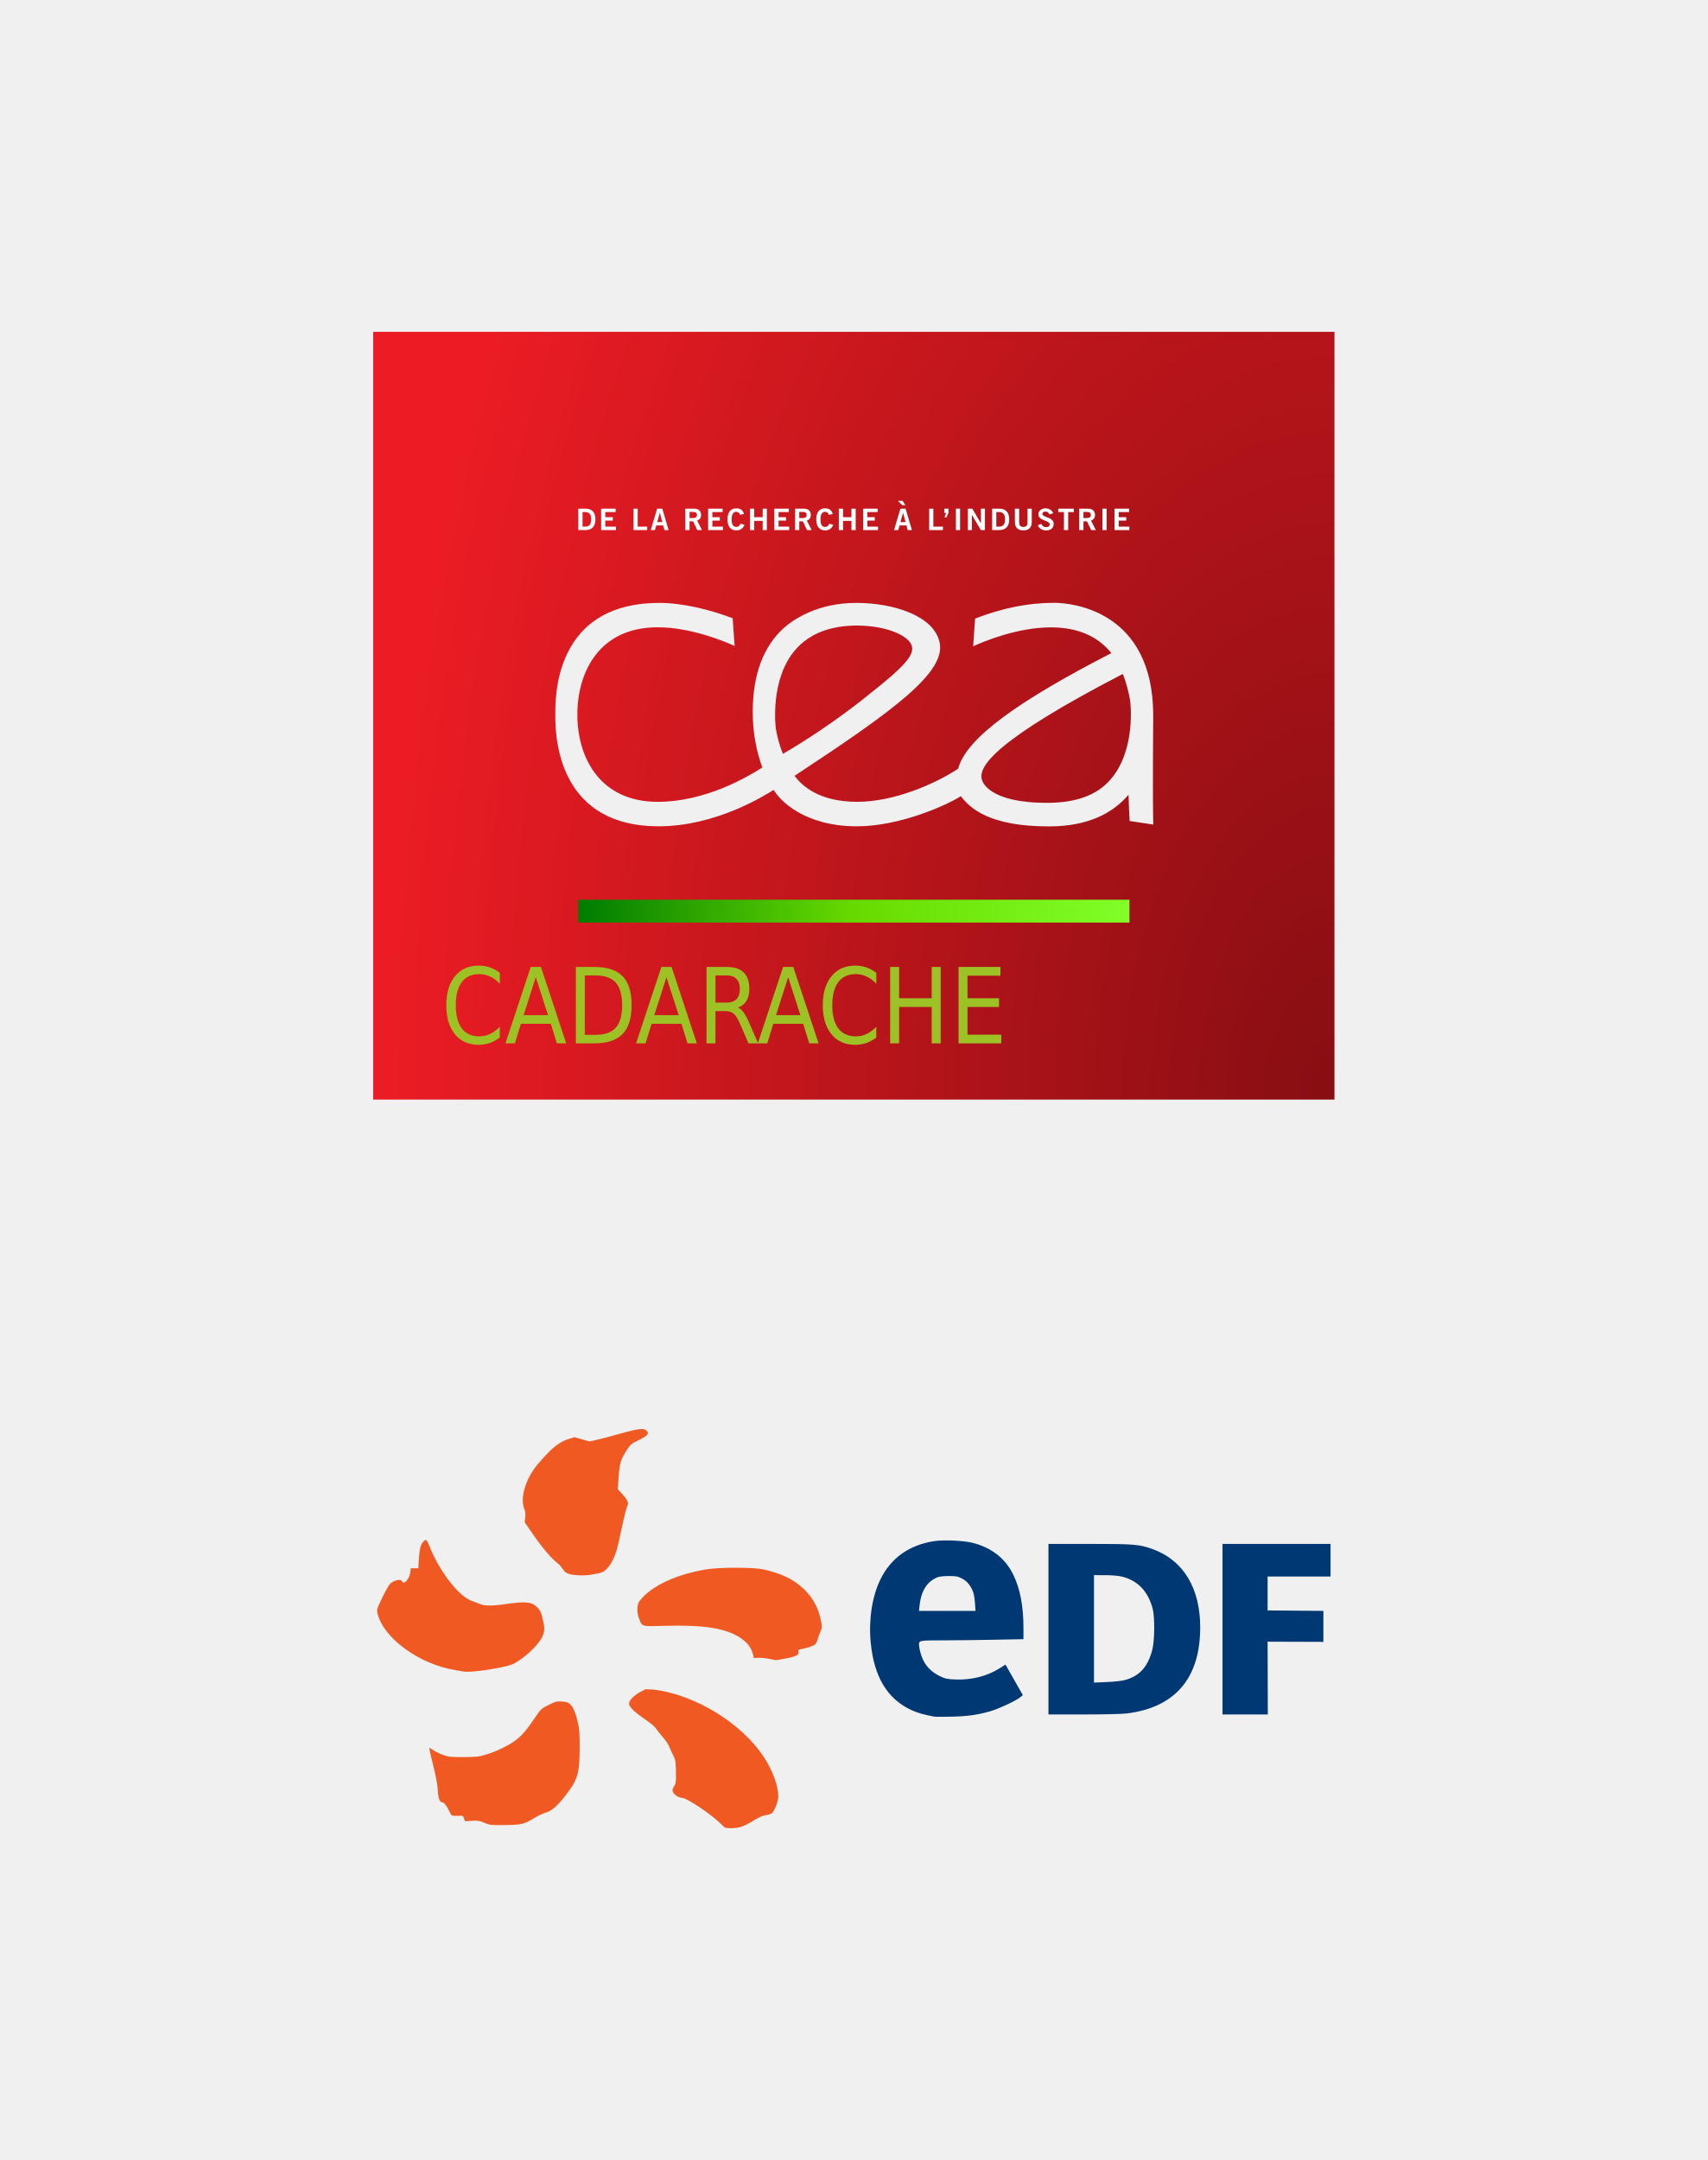
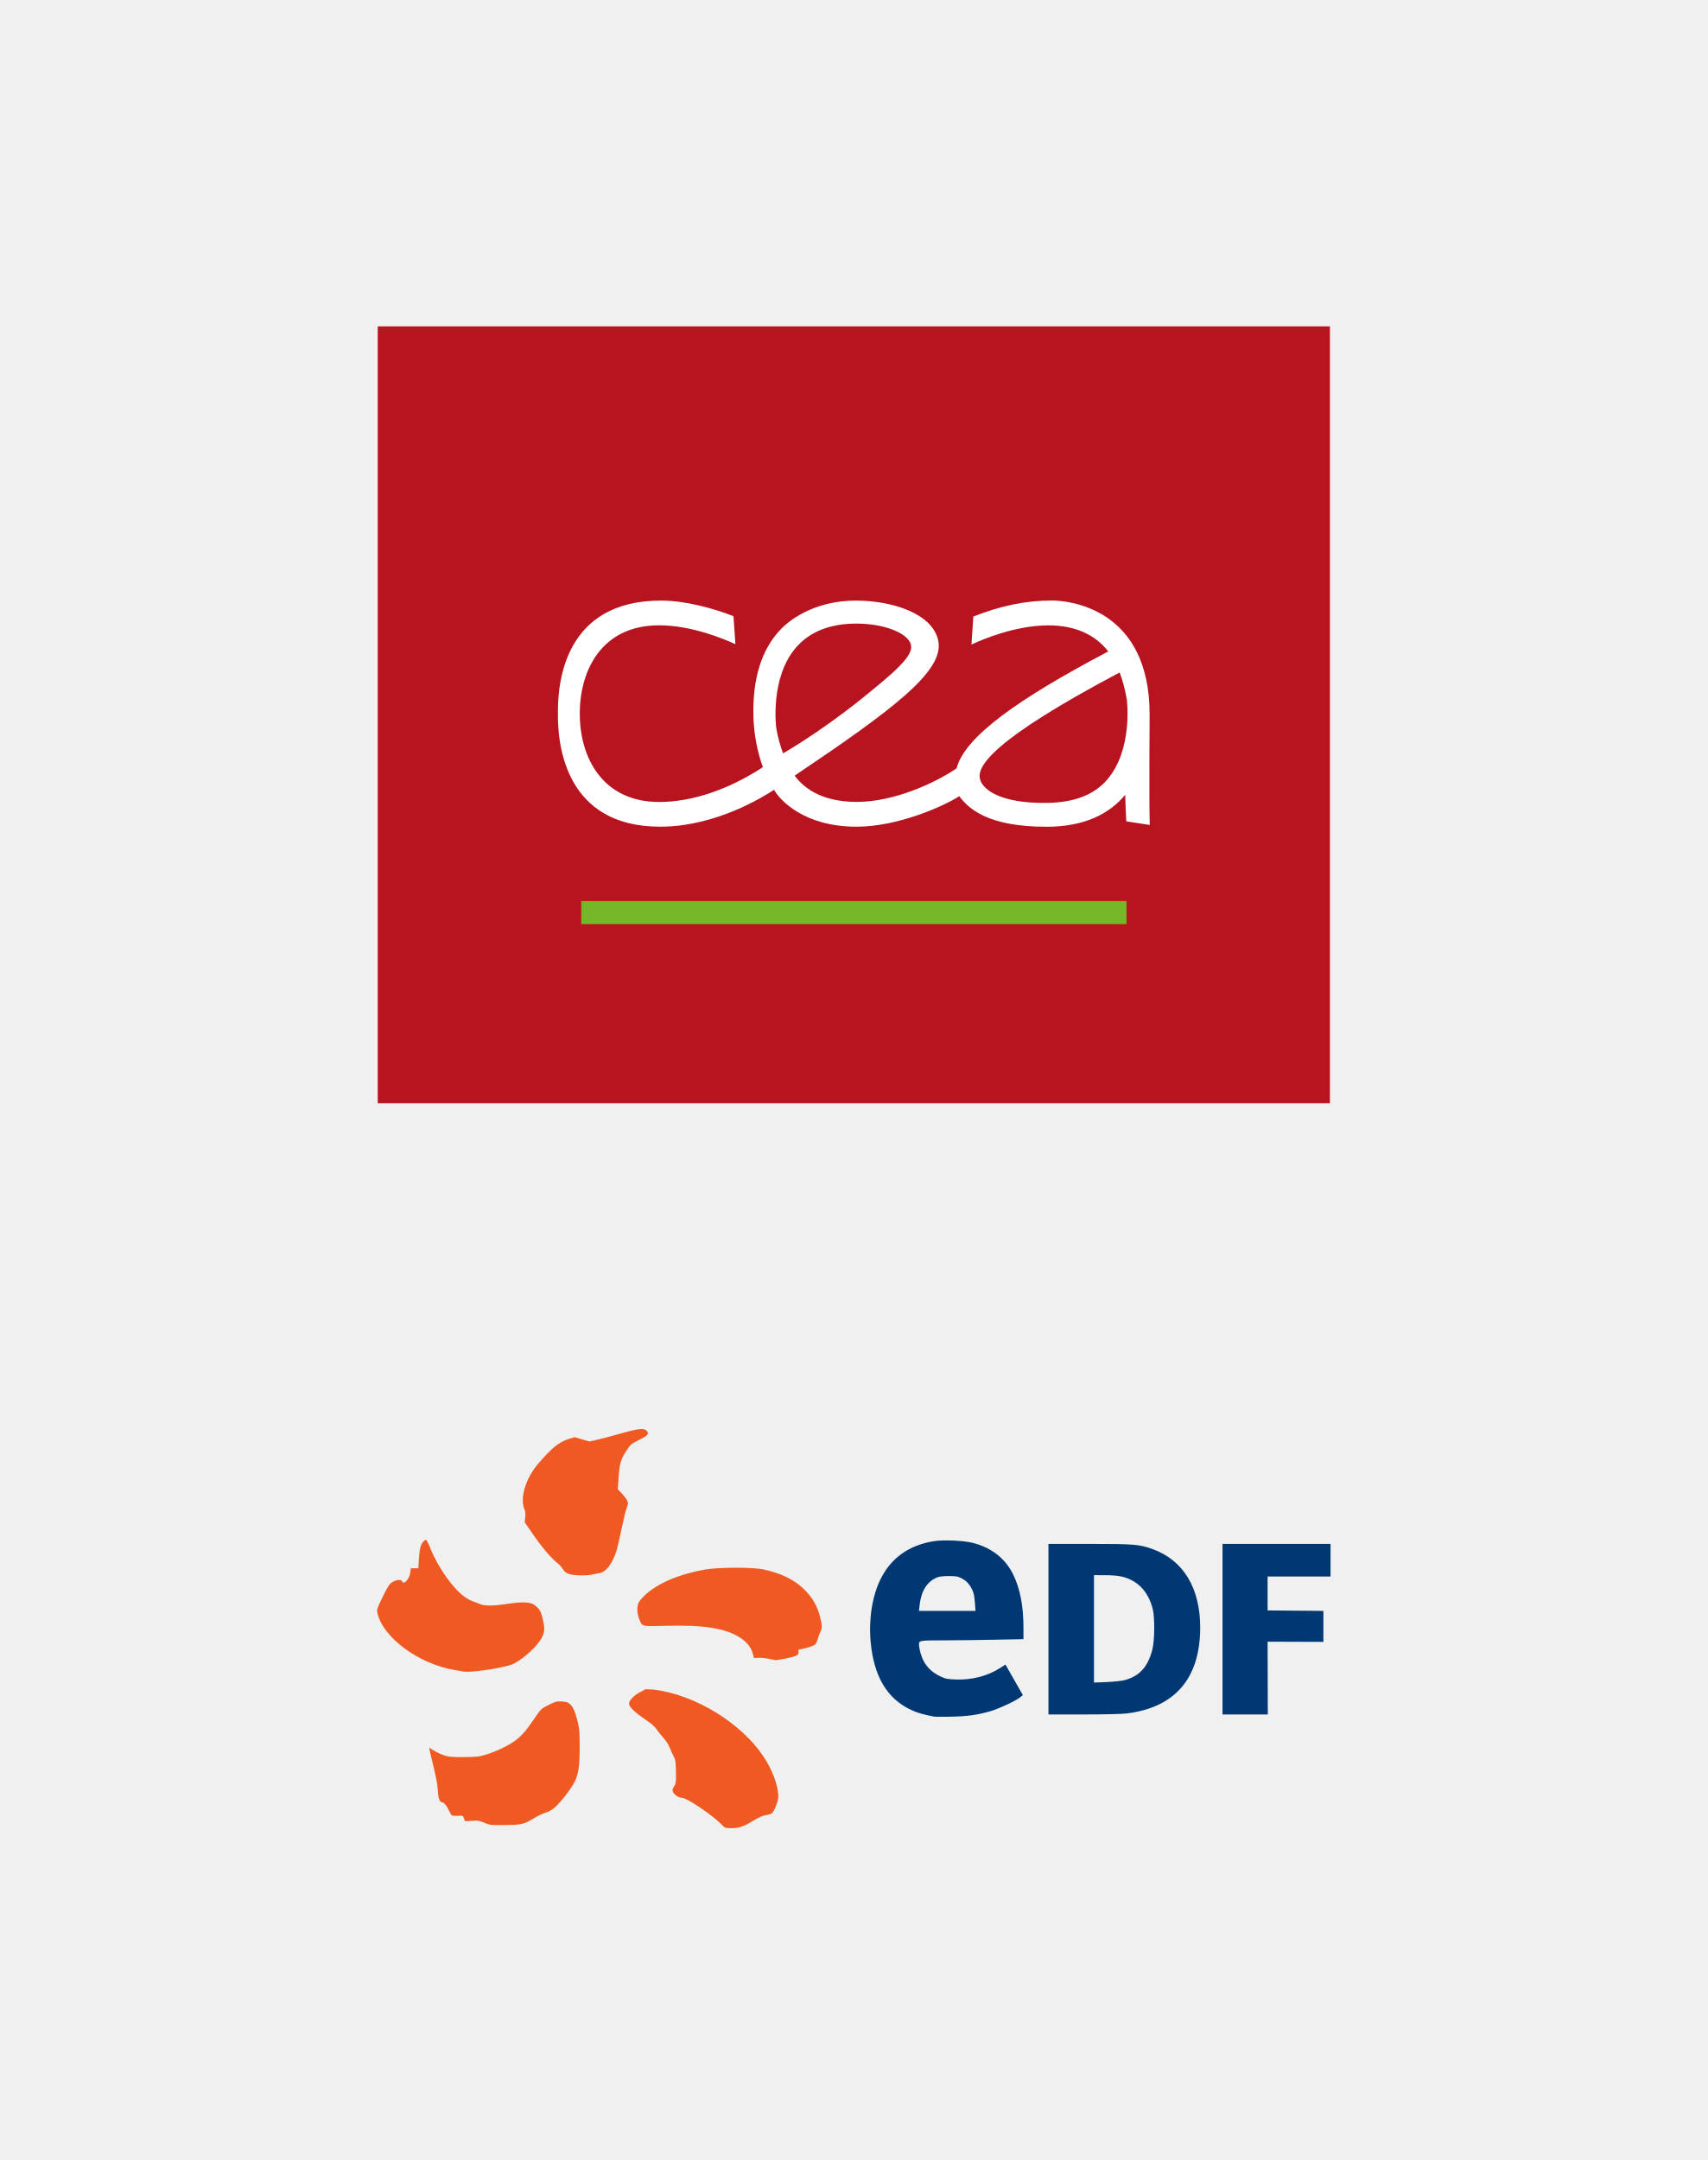
<svg xmlns="http://www.w3.org/2000/svg" xmlns:xlink="http://www.w3.org/1999/xlink" width="191.37" height="242.042" id="svg3066" version="1.1">
  <defs id="defs3068">
    <linearGradient id="linearGradient4067">
      <stop style="stop-color:#000000;stop-opacity:1;" offset="0" id="stop4069" />
      <stop id="stop4085" offset="0.5" style="stop-color:#6a0000;stop-opacity:0.498;" />
      <stop style="stop-color:#d40000;stop-opacity:0;" offset="1" id="stop4071" />
    </linearGradient>
    <radialGradient gradientUnits="userSpaceOnUse" gradientTransform="matrix(-2.003649,-7.9405659e-7,1.3031744e-7,-3.620088,448.2445,1609.487)" r="141.6" fy="444.31" fx="82.355" cy="444.31" cx="82.355" id="radialGradient5512" xlink:href="#linearGradient4113" />
    <linearGradient y2="-50.82" x2="226.869" y1="-50.82" x1="62.994" gradientTransform="matrix(0.9990678,0,0,0.975373,-2.339369,-4.559036)" gradientUnits="userSpaceOnUse" id="linearGradient5510" xlink:href="#radialGradient3833" />
    <radialGradient fx="0" fy="0" cx="0" cy="0" r="1" gradientUnits="userSpaceOnUse" gradientTransform="matrix(310.776,0,0,-355.921,281.07,-6.98801)" spreadMethod="pad" id="radialGradient3833">
      <stop style="stop-color:#007c00;stop-opacity:1;" offset="0" id="stop3835" />
      <stop id="stop3865" offset="0.25" style="stop-color:#35ad00;stop-opacity:1;" />
      <stop id="stop3847" offset="0.5" style="stop-color:#67db00;stop-opacity:1;" />
      <stop style="stop-color:#81ff28;stop-opacity:1;" offset="1" id="stop3837" />
    </radialGradient>
    <linearGradient xlink:href="#radialGradient3833" id="linearGradient5773" gradientUnits="userSpaceOnUse" gradientTransform="translate(-2.358997,-2.489963)" x1="62.994" y1="-50.82" x2="226.869" y2="-50.82" />
    <clipPath id="clipPath4137" clipPathUnits="userSpaceOnUse">
      <path id="path4139" d="m 59.988,61.633 163.719,0 0,-8.219 -163.719,0 0,8.219 z" />
    </clipPath>
    <clipPath id="clipPath4133" clipPathUnits="userSpaceOnUse">
      <path id="path4135" d="M 0,0 284,0 284,232 0,232 0,0 z" />
    </clipPath>
    <clipPath id="clipPath4125" clipPathUnits="userSpaceOnUse">
      <path id="path4127" d="m 60.551,60.945 162.359,0 0,-6.91 -162.359,0 0,6.91 z" />
    </clipPath>
    <linearGradient id="linearGradient4113" spreadMethod="pad" gradientTransform="translate(0,0.724616)" gradientUnits="userSpaceOnUse" y2="230.67" x2="1.933" y1="107.903" x1="281.532">
      <stop id="stop4115" offset="0" style="stop-opacity:1;stop-color:#870e12" />
      <stop id="stop4117" offset="1" style="stop-opacity:1;stop-color:#ed1c24" />
    </linearGradient>
-     <radialGradient xlink:href="#linearGradient4113" id="radialGradient4810" gradientUnits="userSpaceOnUse" gradientTransform="matrix(-2.003649,-7.9405659e-7,1.3031744e-7,-3.620088,448.2445,1609.487)" cx="82.355" cy="444.31" fx="82.355" fy="444.31" r="141.6" />
-     <linearGradient xlink:href="#radialGradient3833" id="linearGradient4812" gradientUnits="userSpaceOnUse" gradientTransform="matrix(0.9990678,0,0,0.975373,-2.339369,-4.559036)" x1="62.994" y1="-50.82" x2="226.869" y2="-50.82" />
+     <rect height="652.68" width="800" x="0" id="SVGID_1_" />
+     <filter height="19.496" width="458.204" y="482.721" x="170.893" filterUnits="userSpaceOnUse" id="Adobe_OpacityMaskFilter">
+       <feFlood id="feFlood889" result="back" style="flood-color:white;flood-opacity:1" />
+       <feBlend id="feBlend891" mode="normal" in2="back" in="SourceGraphic" />
+     </filter>
+     <rect height="19.496" width="458.204" y="482.721" x="170.893" id="SVGID_4_" />
+     <rect height="19.496" width="458.204" y="482.721" x="170.893" id="SVGID_6_" />
  </defs>
  <g id="layer1" transform="translate(8.159214,3.426286)">
-     <g id="g4797" transform="translate(-543.768,-86.89213)">
-       <g transform="matrix(0.1,0,0,0.1,622.983,323.2733)" id="g3248">
-         <path d="m -65.071,-353.588 c -10.191,-10.529 -38.994,-29.932 -44.445,-29.94 -3.548,-0.005 -8.892,-3.512 -10.068,-6.608 -0.799,-2.102 -0.552,-3.315 1.275,-6.254 2.079,-3.345 2.251,-4.7 2.072,-16.401 -0.141,-9.238 -0.613,-13.515 -1.715,-15.51 -1.577,-2.857 -3.452,-6.899 -6.385,-13.762 -0.941,-2.201 -3.837,-6.358 -6.435,-9.237 -2.599,-2.879 -5.958,-7.098 -7.465,-9.376 -1.772,-2.678 -6.288,-6.536 -12.781,-10.918 -9.777,-6.597 -15.183,-11.428 -17.339,-15.493 -1.865,-3.515 2.182,-8.922 10.612,-14.178 l 7.428,-3.925 9.228,0.429 c 46.251,5.686 97.833,37.199 123.147,75.234 9.79,14.711 16.37,32.573 16.421,44.58 0.02,4.8 -4.286,16.234 -6.986,18.548 -1.036,0.888 -4.107,1.91 -6.824,2.27 -3.469,0.46 -7.732,2.34 -14.313,6.311 -11.111,6.704 -15.925,8.316 -24.834,8.316 -6.457,0 -6.75,-0.113 -10.595,-4.086 z m -265.754,-1.936 c -5.609,-2.394 -7.265,-2.654 -14.085,-2.216 l -7.729,0.496 -1.122,-3.219 c -1.104,-3.169 -1.209,-3.214 -6.746,-2.905 -3.094,0.172 -6.175,-0.033 -6.847,-0.457 -0.672,-0.424 -2.157,-2.885 -3.3,-5.47 -2.3,-5.2 -5.631,-9.227 -7.634,-9.227 -2.711,0 -4.353,-4.631 -4.82,-13.587 -0.315,-6.058 -2.015,-15.12 -5.287,-28.191 -2.652,-10.594 -4.58,-19.261 -4.285,-19.258 0.296,0.002 2.563,1.352 5.039,2.998 2.476,1.647 7.428,4.009 11.004,5.249 5.748,1.994 8.358,2.245 22.508,2.171 14.344,-0.075 16.941,-0.364 25.009,-2.781 11.677,-3.498 25.389,-10.135 33.298,-16.118 7.176,-5.428 12.133,-11.221 21.684,-25.346 6.594,-9.751 6.865,-10.003 15.216,-14.181 7.871,-3.938 8.977,-4.223 14.901,-3.846 5.389,0.343 6.875,0.864 9.414,3.297 3.421,3.279 5.95,9.421 8.657,21.033 1.51,6.474 1.854,11.832 1.798,28.018 -0.098,28.518 -2.108,35.197 -15.959,53.035 -9.158,11.794 -15.223,17.089 -21.747,18.986 -3.011,0.875 -8.573,3.463 -12.36,5.75 -12.351,7.459 -14.828,8.07 -33.572,8.286 -16.122,0.186 -16.895,0.102 -23.038,-2.52 z m -23.802,-169.553 c -0.825,-0.198 -4.877,-0.901 -9.003,-1.562 -40.274,-6.449 -80.911,-36.203 -87.085,-63.763 -0.907,-4.047 -0.632,-4.93 5.438,-17.52 3.516,-7.292 7.457,-14.242 8.757,-15.443 4.426,-4.089 12.115,-5.727 13.231,-2.818 1.831,4.773 8.551,-2.515 9.418,-10.216 l 0.484,-4.293 4.22,0 4.22,0 0.609,-9.999 c 0.72,-11.821 2.131,-17.141 5.35,-20.166 2.305,-2.166 2.393,-2.173 3.755,-0.31 0.767,1.049 2.614,5.071 4.103,8.937 1.49,3.866 4.944,10.968 7.675,15.783 13.058,23.015 27.932,38.995 39.903,42.868 1.886,0.61 4.949,1.788 6.805,2.618 5.643,2.521 13.773,2.632 29.426,0.402 23.251,-3.313 29.399,-2.668 35.813,3.756 2.809,2.814 4.037,5.237 5.395,10.647 3.006,11.979 3.028,15.713 0.13,22.046 -4.27,9.329 -19.738,23.942 -32.126,30.35 -8.394,4.342 -48.772,10.546 -56.52,8.685 z m 342.622,-14.159 c -3.851,-0.782 -9.216,-1.303 -11.921,-1.157 l -4.918,0.266 -1.271,-4.913 c -1.735,-6.707 -6.022,-12.31 -13.196,-17.246 -16.031,-11.031 -40.896,-15.151 -84.301,-13.968 -28.058,0.764 -26.379,1.229 -29.999,-8.3 -2.27,-5.976 -2.507,-12.835 -0.602,-17.395 0.74,-1.771 4.128,-5.796 7.528,-8.944 14.252,-13.196 37.863,-23.189 67.153,-28.422 14.776,-2.64 53.804,-2.704 65.468,-0.107 19.953,4.442 33.781,11.14 44.939,21.766 10.717,10.207 16.892,21.851 19.647,37.048 1.039,5.729 0.951,6.797 -0.898,10.908 -1.127,2.507 -2.511,6.4 -3.076,8.651 -0.565,2.252 -1.817,4.783 -2.782,5.625 -1.91,1.667 -9.549,4.253 -15.517,5.254 -3.349,0.562 -3.694,0.889 -3.163,3.004 0.871,3.473 -2.528,5.249 -14.491,7.568 -5.593,1.085 -10.492,1.93 -10.885,1.878 -0.393,-0.052 -3.866,-0.734 -7.717,-1.517 z m -223.69,-95.012 c -3.578,-1.102 -5.241,-2.377 -7.418,-5.684 -1.543,-2.345 -3.689,-4.891 -4.768,-5.659 -6.411,-4.562 -17.518,-17.314 -27.022,-31.026 l -10.821,-15.61 0.589,-5.564 c 0.419,-3.956 0.127,-6.67 -1.009,-9.39 -5.132,-12.287 1.561,-34.322 15.34,-50.498 15.062,-17.684 23.635,-24.612 34.68,-28.024 l 6.262,-1.935 8.273,2.406 8.273,2.406 8.623,-1.886 c 4.742,-1.037 16.668,-4.18 26.502,-6.985 19.563,-5.579 26.234,-6.307 29.07,-3.172 3.119,3.448 1.591,5.316 -8.437,10.313 -9.252,4.61 -9.631,4.937 -14.396,12.404 -6.259,9.809 -7.438,13.915 -8.579,29.859 l -0.933,13.041 4.344,4.503 c 2.389,2.477 5.091,5.99 6.005,7.807 1.574,3.131 1.554,3.59 -0.38,8.759 -1.122,3 -3.667,13.432 -5.654,23.182 -1.988,9.75 -4.521,20.668 -5.63,24.262 -4.58,14.853 -11.847,24.365 -19.483,25.503 -2.096,0.313 -5.731,1.013 -8.077,1.558 -6.082,1.41 -19.936,1.099 -25.355,-0.571 z" style="fill:#f05921" id="path1352" />
-         <path d="m 173.157,-474.503 c -12.156,-2.266 -18.716,-4.168 -25.9,-7.511 -26.806,-12.471 -41.667,-37.403 -45.277,-75.961 -2.382,-25.445 1.723,-51.65 11.052,-70.535 11.802,-23.894 32.161,-38.326 60.126,-42.621 10.804,-1.66 33.476,-0.618 43.516,1.998 20.859,5.437 36.128,17.398 44.889,35.163 7.882,15.981 11.631,35.418 11.631,60.295 l 0,12.386 -33.762,0.661 c -18.569,0.363 -43.497,0.661 -55.395,0.662 -26.26,0.002 -27.885,0.24 -27.885,4.08 0,5.326 2.219,13.434 5.251,19.189 3.87,7.345 10.121,13.092 18.578,17.078 5.996,2.826 7.829,3.188 17.862,3.522 17.84,0.595 35.074,-3.895 49.013,-12.769 l 6.174,-3.931 9.74,17.104 9.74,17.104 -2.909,2.389 c -4.774,3.921 -24.285,13.03 -33.658,15.713 -14.344,4.107 -25.322,5.644 -43.277,6.057 -9.353,0.215 -18.131,0.182 -19.507,-0.074 z m 45.717,-126.739 c -0.727,-10.329 -1.907,-14.355 -5.98,-20.404 -2.218,-3.294 -4.899,-5.659 -8.59,-7.578 -4.76,-2.474 -6.43,-2.789 -14.787,-2.789 -6.196,0 -10.676,0.524 -13.087,1.532 -11.455,4.787 -18.001,15.334 -19.7,31.74 l -0.596,5.754 31.661,0 31.661,0 -0.581,-8.255 z m 82.329,28.769 0,-95.562 45.885,0 c 50.42,0 56.193,0.482 71.139,5.938 34.203,12.486 53.034,43.603 53.027,87.623 -0.009,57.004 -28.075,89.811 -82.52,96.459 -5.13,0.626 -25.893,1.1 -48.267,1.102 l -39.264,0.003 0,-95.562 z m 85.456,57.068 c 16.425,-4.427 25.665,-14.451 30.786,-33.398 2.871,-10.621 3.112,-37.494 0.423,-47.185 -5.404,-19.474 -16.976,-31.298 -34.728,-35.483 -3.86,-0.91 -11.283,-1.517 -18.664,-1.526 l -12.254,-0.015 0,60.186 0,60.186 14.255,-0.584 c 7.996,-0.327 16.858,-1.285 20.182,-2.181 z m 109.614,-57.068 0,-95.562 60.522,0 60.522,0 0,18.279 0,18.279 -35.263,-0.018 -35.263,-0.018 0,19.012 0,19.012 31.261,0.264 31.261,0.264 0,17.355 0,17.355 -31.261,-0.108 -31.261,-0.108 0.123,40.777 0.123,40.777 -25.382,0 -25.382,0 0,-95.562 z" style="fill:#003873" id="path1350" />
+     <g id="g925" transform="matrix(0.1333807,0,0,0.1333807,34.17337,33.14611)">
+       <g id="g885">
+         <defs id="defs878">
+           <rect height="652.68" width="800" x="0" id="rect940" y="0" />
+         </defs>
+         <use id="use880" overflow="visible" xlink:href="#SVGID_1_" style="overflow:visible;fill:#b81420" x="0" y="0" width="100%" height="100%" />
+         <clipPath id="SVGID_2_">
+           <use id="use882" overflow="visible" xlink:href="#SVGID_1_" style="overflow:visible" x="0" y="0" width="100%" height="100%" />
+         </clipPath>
      </g>
-       <g id="g4107" transform="matrix(0.3803808,0,0,-0.3719896,577.4318,206.9528)">
-         <g id="g4109">
-           <g id="g4111">
-             <path d="M 0,232 0,0.727 l 283.2,0 0,231.273 z m 200.648,-81.625 c 5.047,0 29.153,-2.246 29.153,-33.926 0,-0.383 -0.207,-25.597 0.023,-32.875 l -6.972,1.074 c -0.133,2.172 -0.239,5.004 -0.329,7.903 -4.578,-5.504 -11.882,-9.528 -23.421,-9.528 -17.454,0 -23.18,5.36 -25.977,9.102 -4.563,-2.953 -18.25,-9.074 -30.574,-9.074 -15.563,0 -22.762,7.804 -24.574,10.972 -2.622,-1.683 -16.981,-10.972 -33.903,-10.972 -27.961,0 -30.554,23.914 -30.426,33.676 -0.128,9.738 2.204,33.625 30.676,33.625 7.114,0 15.336,-2.188 21.574,-4.625 l 0.579,-8.352 C 103.168,138.91 93.445,143 83.773,143 66.578,143 60.148,129.5 60.148,116.699 c 0,-13.203 6.879,-26.273 23.625,-26.273 14.098,0 26.372,7.418 30.875,10.347 -1.664,4.586 -2.64,9.809 -2.796,14.829 -0.356,11.468 2.386,20.304 8.171,26.273 3.602,3.711 11.211,8.477 22.278,8.477 10.812,0 22.89,-3.805 24.574,-11.926 1.863,-9.004 -13.359,-20.406 -42.75,-40.176 2.148,-2.871 7.047,-7.824 18.5,-7.824 10.746,0 22.848,5.34 29.699,9.972 2.414,9.399 18.371,20.735 45.153,34.829 -4.055,5.148 -10.043,7.75 -17.829,7.75 -9.882,0 -19.804,-4.25 -22.898,-5.704 l 0.574,8.352 c 7.957,3.137 15.496,4.75 23.324,4.75 z m -58.125,-6.852 c -7.808,0 -13.863,-2.39 -17.949,-7.074 -7.894,-9.051 -5.969,-23.851 -5.949,-24 0.469,-2.746 1.176,-5.304 2.074,-7.574 14.199,8.422 25.188,17.754 25.301,17.852 10.883,8.714 13.27,11.949 12.727,14.472 -0.731,3.375 -7.778,6.324 -16.204,6.324 z m 78.329,-14.574 c -37.223,-19.722 -43.219,-28.078 -41.375,-32.222 0,0 1.714,-6.754 19.523,-6.602 7.812,0.066 13.965,2.141 18.051,6.824 7.89,9.051 5.969,23.852 5.949,24 -0.469,2.77 -1.242,5.715 -2.148,8 z" style="fill:url(#radialGradient4810);fill-opacity:1;fill-rule:nonzero;stroke:none" id="path4119" />
+       <path id="path887" d="m 648.516,326.047 c 0,-89.406 -67.982,-95.736 -82.217,-95.736 -22.104,0 -43.435,4.594 -65.883,13.441 l -1.583,23.558 c 8.736,-4.099 36.721,-16.117 64.618,-16.117 21.961,0 38.886,7.366 50.336,21.905 -75.585,39.758 -120.673,71.725 -127.479,98.248 -19.345,13.079 -53.437,28.174 -83.764,28.174 -32.319,0 -46.212,-13.956 -52.271,-22.06 82.937,-55.795 125.927,-87.983 120.66,-113.394 -4.737,-22.93 -38.805,-33.688 -69.321,-33.688 -31.24,0 -52.692,13.482 -62.849,23.952 -16.328,16.839 -24.103,41.798 -23.105,74.168 0.439,14.154 3.223,28.905 7.933,41.843 -12.719,8.271 -47.372,29.22 -87.162,29.22 -47.258,0 -66.695,-36.926 -66.695,-74.193 0,-36.127 18.166,-74.223 66.695,-74.223 27.297,0 54.716,11.521 64.054,15.854 l -1.576,-23.511 c -17.618,-6.886 -40.819,-13.112 -60.89,-13.112 -80.366,0 -87,67.456 -86.633,94.949 -0.366,27.543 6.98,94.999 85.891,94.999 47.748,0 88.294,-26.214 95.691,-30.977 5.125,8.943 25.439,30.987 69.36,30.987 34.781,0 73.386,-17.303 86.267,-25.637 7.89,10.561 24.03,25.688 73.288,25.688 32.56,0 53.192,-11.294 66.126,-26.824 0.244,8.181 0.54,16.145 0.914,22.272 l 19.71,3.035 c -0.659,-20.534 -0.115,-91.734 -0.115,-92.821 m -313.701,11.338 c -0.063,-0.418 -5.498,-42.227 16.773,-67.774 11.534,-13.22 28.571,-19.92 50.617,-19.92 23.772,0 43.699,8.275 45.758,17.801 1.537,7.121 -5.203,16.248 -35.916,40.853 -0.316,0.271 -31.362,26.607 -71.436,50.383 -2.533,-6.408 -4.483,-13.596 -5.796,-21.343 m 277.747,43.748 c -11.534,13.222 -28.871,19.022 -50.925,19.212 -50.259,0.438 -55.148,-18.625 -55.148,-18.625 -5.204,-11.687 11.757,-35.274 116.804,-90.943 2.568,6.454 4.729,14.767 6.041,22.582 0.069,0.418 5.506,42.227 -16.772,67.774" style="fill:#ffffff" />
+       <defs id="defs894">
+         <filter height="19.496" width="458.204" y="482.721" x="170.893" filterUnits="userSpaceOnUse" id="filter952">
+           <feFlood id="feFlood948" result="back" />
+           <feBlend id="feBlend950" mode="normal" in2="back" in="SourceGraphic" />
+         </filter>
+       </defs>
+       <mask id="SVGID_3_" height="19.496" width="458.204" y="482.721" x="170.893" maskUnits="userSpaceOnUse">
+         <g id="g898" style="filter:url(#Adobe_OpacityMaskFilter)">
+           <g id="g896" enable-background="new    ">
+ 			</g>
+         </g>
+       </mask>
+       <g id="g923" mask="url(#SVGID_3_)">
+         <g id="g921">
+           <defs id="defs902">
+             <rect height="19.496" width="458.204" y="482.721" x="170.893" id="rect958" />
+           </defs>
+           <use id="use904" overflow="visible" xlink:href="#SVGID_4_" style="overflow:visible;fill:#73be4b" x="0" y="0" width="100%" height="100%" />
+           <clipPath id="SVGID_5_">
+             <use id="use906" overflow="visible" xlink:href="#SVGID_4_" style="overflow:visible" x="0" y="0" width="100%" height="100%" />
+           </clipPath>
+           <g id="g919" clip-path="url(#SVGID_5_)">
+             <defs id="defs910">
+               <rect height="19.496" width="458.204" y="482.721" x="170.893" id="rect964" />
+             </defs>
+             <use id="use912" overflow="visible" xlink:href="#SVGID_6_" style="overflow:visible;fill:#76b72a" x="0" y="0" width="100%" height="100%" />
+             <clipPath id="SVGID_7_">
+               <use id="use914" overflow="visible" xlink:href="#SVGID_6_" style="overflow:visible" x="0" y="0" width="100%" height="100%" />
+             </clipPath>
+             <rect id="rect917" height="19.496" width="458.204" clip-path="url(#SVGID_7_)" y="482.721" x="170.893" style="fill:#76b72a" />
          </g>
        </g>
-         <rect ry="0" y="-60.937" x="60.4" height="6.88" width="162.4" id="rect3823" style="fill:url(#linearGradient4812);fill-opacity:1;stroke:none" transform="scale(1,-1)" />
-         <text xml:space="preserve" style="font-size:29.08px;font-style:normal;font-variant:normal;font-weight:normal;font-stretch:normal;text-align:center;line-height:125%;letter-spacing:0px;word-spacing:0px;writing-mode:lr-tb;text-anchor:middle;fill:#9cc226;fill-opacity:1;stroke:none;font-family:Bitstream Vera Sans;-inkscape-font-specification:Bitstream Vera Sans" x="153.808" y="-16.279" id="text4050" transform="scale(0.9213948,-1.085311)">
-           <tspan id="tspan4052" x="153.808" y="-16.279">CADARACHE</tspan>
-         </text>
-         <path style="fill:#ffffff;fill-opacity:1;fill-rule:nonzero;stroke:none" d="m 154.575,181.089 1.375,0 0.85,-1.3 -0.925,0 z m -47.625,-2.25 c 1.235,0 1.97,-0.555 2.275,-1.7 l -1.125,-0.275 c -0.18,0.543 -0.57,0.925 -1.175,0.925 -0.824,0 -1.325,-0.763 -1.325,-2.275 -0.02,-1.511 0.421,-2.275 1.35,-2.275 0.559,0 0.907,0.188 1.275,0.95 l 1.15,-0.3 c -0.387,-1.117 -1.241,-1.7 -2.425,-1.7 -1.644,0 -2.575,1.212 -2.575,3.325 0,2.113 0.931,3.325 2.575,3.325 z m 26.175,0 c 1.234,0 1.945,-0.555 2.25,-1.7 l -1.125,-0.275 c -0.18,0.543 -0.545,0.925 -1.15,0.925 -0.825,0 -1.325,-0.763 -1.325,-2.275 -0.015,-1.511 0.42,-2.275 1.35,-2.275 0.555,0 0.883,0.188 1.25,0.95 l 1.15,-0.3 c -0.382,-1.117 -1.22,-1.7 -2.4,-1.7 -1.645,0 -2.6,1.212 -2.6,3.325 0,2.113 0.955,3.325 2.6,3.325 z m 64.95,0 c 1.039,0 1.888,-0.538 2.275,-1.475 l -1.125,-0.35 c -0.192,0.5 -0.568,0.85 -1.15,0.85 -0.535,0 -0.925,-0.225 -0.925,-0.725 0,-1.109 3.325,-0.856 3.325,-2.95 0,-1.324 -0.841,-2 -2.275,-2 -1.054,0 -2.033,0.588 -2.4,1.525 l 1.025,0.45 c 0.293,-0.61 0.673,-1 1.4,-1 0.617,0 1.075,0.225 1.075,0.85 0,1.27 -3.325,1.016 -3.325,3 0,1.156 0.983,1.825 2.1,1.825 z m -137.65,-0.1 2.15,0 c 1.711,0 2.888,-0.944 2.9,-3.225 -0.012,-2.281 -1.189,-3.225 -2.9,-3.225 l -2.15,0 z m 6.725,0 4.275,0 0,-1.025 -3.05,0 0,-1.55 2.225,0 0,-1.025 -2.225,0 0,-1.825 3.15,0 0,-1.025 -4.375,0 z m 9.55,0 1.225,0 0,-5.425 2.8,0 0,-1.025 -4.025,0 z m 6.95,0 1.525,0 1.85,-6.45 -1.225,0 -0.375,1.4 -2.025,0 -0.4,-1.4 -1.225,0 z m 8.3,0 2.6,0 c 1.465,0 2.038,-0.833 2.05,-1.9 0.007,-0.793 -0.39,-1.453 -1.175,-1.675 l 1.425,-2.875 -1.375,0 -1.225,2.625 -1.05,0 0,-2.625 -1.25,0 z m 6.725,0 4.275,0 0,-1.025 -3.025,0 0,-1.55 2.2,0 0,-1.025 -2.2,0 0,-1.825 3.125,0 0,-1.025 -4.375,0 z m 12.35,0 1.225,0 0,-2.575 2.5,0 0,2.575 1.225,0 0,-6.45 -1.225,0 0,2.775 -2.5,0 0,-2.775 -1.225,0 z m 7.15,0 4.275,0 0,-1.025 -3.025,0 0,-1.55 2.2,0 0,-1.025 -2.2,0 0,-1.825 3.125,0 0,-1.025 -4.375,0 z m 6.125,0 2.575,0 c 1.469,0 2.038,-0.833 2.05,-1.9 0.008,-0.793 -0.386,-1.453 -1.175,-1.675 l 1.425,-2.875 -1.375,0 -1.2,2.625 -1.075,0 0,-2.625 -1.225,0 z m 12.875,0 1.25,0 0,-2.575 2.475,0 0,2.575 1.25,0 0,-6.45 -1.25,0 0,2.775 -2.475,0 0,-2.775 -1.25,0 z m 7.175,0 4.275,0 0,-1.025 -3.05,0 0,-1.55 2.2,0 0,-1.025 -2.2,0 0,-1.825 3.15,0 0,-1.025 -4.375,0 z m 10.975,0 1.525,0 1.85,-6.45 -1.25,0 -0.35,1.4 -2.025,0 -0.4,-1.4 -1.225,0 z m 8.475,0 1.225,0 0,-5.425 2.825,0 0,-1.025 -4.05,0 z m 4.45,0 1.225,0 0,-1.275 -0.575,-1.325 -0.575,0 0.45,1.325 -0.525,0 z m 3.425,0 1.225,0 0,-6.45 -1.225,0 z m 3.525,0 1.3,0 2.525,-4.4 0.025,0 0,4.4 1.175,0 0,-6.45 -1.2,0 -2.65,4.6 0,-4.6 -1.175,0 z m 7.15,0 2.125,0 c 1.707,0 2.892,-0.944 2.9,-3.225 -0.008,-2.281 -1.193,-3.225 -2.9,-3.225 l -2.125,0 z m 6.7,0 1.25,0 0,-4.1 c 0,-1.047 0.418,-1.4 1.25,-1.4 0.832,0 1.225,0.353 1.225,1.4 l 0,4.1 1.25,0 0,-4.05 c 0,-1.887 -1.163,-2.5 -2.475,-2.5 -1.317,0 -2.5,0.613 -2.5,2.5 z m 12.775,0 4.6,0 0,-1.025 -1.675,0 0,-5.425 -1.25,0 0,5.425 -1.675,0 z m 6.175,0 2.575,0 c 1.469,0 2.068,-0.833 2.075,-1.9 0.012,-0.793 -0.39,-1.453 -1.175,-1.675 l 1.425,-2.875 -1.375,0 -1.225,2.625 -1.05,0 0,-2.625 -1.25,0 z m 6.85,0 1.225,0 0,-6.45 -1.225,0 z m 3.55,0 4.3,0 0,-1.025 -3.05,0 0,-1.55 2.2,0 0,-1.025 -2.2,0 0,-1.825 3.125,0 0,-1.025 -4.375,0 z m -125.2,-1 0,-1.825 0.9,0 c 0.964,0 1.275,0.32 1.275,0.925 0,0.61 -0.366,0.9 -1.05,0.9 z m 32.325,0 0,-1.825 0.925,0 c 0.969,0 1.25,0.32 1.25,0.925 0,0.61 -0.366,0.9 -1.05,0.9 z m 83.725,0 0,-1.825 0.9,0 c 0.969,0 1.275,0.32 1.275,0.925 0,0.61 -0.37,0.9 -1.05,0.9 z m -147.575,-0.025 0,-4.4 0.8,0 c 1.414,0 1.75,1.044 1.75,2.2 0,1.156 -0.336,2.2 -1.75,2.2 z m 121.9,0 0,-4.4 0.825,0 c 1.418,0 1.75,1.044 1.75,2.2 0,1.156 -0.332,2.2 -1.75,2.2 z m -99.15,-0.2 -0.75,-2.825 1.5,0 -0.725,2.825 z m 71.675,0 -0.775,-2.825 1.5,0 z" id="path4119-0" />
      </g>
+     </g>
+     <g id="g3248" transform="matrix(0.1,0,0,0.1,79.215,236.3812)">
+       <path id="path1352" style="fill:#f05921" d="m -65.071,-353.588 c -10.191,-10.529 -38.994,-29.932 -44.445,-29.94 -3.548,-0.005 -8.892,-3.512 -10.068,-6.608 -0.799,-2.102 -0.552,-3.315 1.275,-6.254 2.079,-3.345 2.251,-4.7 2.072,-16.401 -0.141,-9.238 -0.613,-13.515 -1.715,-15.51 -1.577,-2.857 -3.452,-6.899 -6.385,-13.762 -0.941,-2.201 -3.837,-6.358 -6.435,-9.237 -2.599,-2.879 -5.958,-7.098 -7.465,-9.376 -1.772,-2.678 -6.288,-6.536 -12.781,-10.918 -9.777,-6.597 -15.183,-11.428 -17.339,-15.493 -1.865,-3.515 2.182,-8.922 10.612,-14.178 l 7.428,-3.925 9.228,0.429 c 46.251,5.686 97.833,37.199 123.147,75.234 9.79,14.711 16.37,32.573 16.421,44.58 0.02,4.8 -4.286,16.234 -6.986,18.548 -1.036,0.888 -4.107,1.91 -6.824,2.27 -3.469,0.46 -7.732,2.34 -14.313,6.311 -11.111,6.704 -15.925,8.316 -24.834,8.316 -6.457,0 -6.75,-0.113 -10.595,-4.086 z m -265.754,-1.936 c -5.609,-2.394 -7.265,-2.654 -14.085,-2.216 l -7.729,0.496 -1.122,-3.219 c -1.104,-3.169 -1.209,-3.214 -6.746,-2.905 -3.094,0.172 -6.175,-0.033 -6.847,-0.457 -0.672,-0.424 -2.157,-2.885 -3.3,-5.47 -2.3,-5.2 -5.631,-9.227 -7.634,-9.227 -2.711,0 -4.353,-4.631 -4.82,-13.587 -0.315,-6.058 -2.015,-15.12 -5.287,-28.191 -2.652,-10.594 -4.58,-19.261 -4.285,-19.258 0.296,0.002 2.563,1.352 5.039,2.998 2.476,1.647 7.428,4.009 11.004,5.249 5.748,1.994 8.358,2.245 22.508,2.171 14.344,-0.075 16.941,-0.364 25.009,-2.781 11.677,-3.498 25.389,-10.135 33.298,-16.118 7.176,-5.428 12.133,-11.221 21.684,-25.346 6.594,-9.751 6.865,-10.003 15.216,-14.181 7.871,-3.938 8.977,-4.223 14.901,-3.846 5.389,0.343 6.875,0.864 9.414,3.297 3.421,3.279 5.95,9.421 8.657,21.033 1.51,6.474 1.854,11.832 1.798,28.018 -0.098,28.518 -2.108,35.197 -15.959,53.035 -9.158,11.794 -15.223,17.089 -21.747,18.986 -3.011,0.875 -8.573,3.463 -12.36,5.75 -12.351,7.459 -14.828,8.07 -33.572,8.286 -16.122,0.186 -16.895,0.102 -23.038,-2.52 z m -23.802,-169.553 c -0.825,-0.198 -4.877,-0.901 -9.003,-1.562 -40.274,-6.449 -80.911,-36.203 -87.085,-63.763 -0.907,-4.047 -0.632,-4.93 5.438,-17.52 3.516,-7.292 7.457,-14.242 8.757,-15.443 4.426,-4.089 12.115,-5.727 13.231,-2.818 1.831,4.773 8.551,-2.515 9.418,-10.216 l 0.484,-4.293 h 4.22 4.22 l 0.609,-9.999 c 0.72,-11.821 2.131,-17.141 5.35,-20.166 2.305,-2.166 2.393,-2.173 3.755,-0.31 0.767,1.049 2.614,5.071 4.103,8.937 1.49,3.866 4.944,10.968 7.675,15.783 13.058,23.015 27.932,38.995 39.903,42.868 1.886,0.61 4.949,1.788 6.805,2.618 5.643,2.521 13.773,2.632 29.426,0.402 23.251,-3.313 29.399,-2.668 35.813,3.756 2.809,2.814 4.037,5.237 5.395,10.647 3.006,11.979 3.028,15.713 0.13,22.046 -4.27,9.329 -19.738,23.942 -32.126,30.35 -8.394,4.342 -48.772,10.546 -56.52,8.685 z m 342.622,-14.159 c -3.851,-0.782 -9.216,-1.303 -11.921,-1.157 l -4.918,0.266 -1.271,-4.913 c -1.735,-6.707 -6.022,-12.31 -13.196,-17.246 -16.031,-11.031 -40.896,-15.151 -84.301,-13.968 -28.058,0.764 -26.379,1.229 -29.999,-8.3 -2.27,-5.976 -2.507,-12.835 -0.602,-17.395 0.74,-1.771 4.128,-5.796 7.528,-8.944 14.252,-13.196 37.863,-23.189 67.153,-28.422 14.776,-2.64 53.804,-2.704 65.468,-0.107 19.953,4.442 33.781,11.14 44.939,21.766 10.717,10.207 16.892,21.851 19.647,37.048 1.039,5.729 0.951,6.797 -0.898,10.908 -1.127,2.507 -2.511,6.4 -3.076,8.651 -0.565,2.252 -1.817,4.783 -2.782,5.625 -1.91,1.667 -9.549,4.253 -15.517,5.254 -3.349,0.562 -3.694,0.889 -3.163,3.004 0.871,3.473 -2.528,5.249 -14.491,7.568 -5.593,1.085 -10.492,1.93 -10.885,1.878 -0.393,-0.052 -3.866,-0.734 -7.717,-1.517 z m -223.69,-95.012 c -3.578,-1.102 -5.241,-2.377 -7.418,-5.684 -1.543,-2.345 -3.689,-4.891 -4.768,-5.659 -6.411,-4.562 -17.518,-17.314 -27.022,-31.026 l -10.821,-15.61 0.589,-5.564 c 0.419,-3.956 0.127,-6.67 -1.009,-9.39 -5.132,-12.287 1.561,-34.322 15.34,-50.498 15.062,-17.684 23.635,-24.612 34.68,-28.024 l 6.262,-1.935 8.273,2.406 8.273,2.406 8.623,-1.886 c 4.742,-1.037 16.668,-4.18 26.502,-6.985 19.563,-5.579 26.234,-6.307 29.07,-3.172 3.119,3.448 1.591,5.316 -8.437,10.313 -9.252,4.61 -9.631,4.937 -14.396,12.404 -6.259,9.809 -7.438,13.915 -8.579,29.859 l -0.933,13.041 4.344,4.503 c 2.389,2.477 5.091,5.99 6.005,7.807 1.574,3.131 1.554,3.59 -0.38,8.759 -1.122,3 -3.667,13.432 -5.654,23.182 -1.988,9.75 -4.521,20.668 -5.63,24.262 -4.58,14.853 -11.847,24.365 -19.483,25.503 -2.096,0.313 -5.731,1.013 -8.077,1.558 -6.082,1.41 -19.936,1.099 -25.355,-0.571 z" />
+       <path id="path1350" style="fill:#003873" d="m 173.157,-474.503 c -12.156,-2.266 -18.716,-4.168 -25.9,-7.511 -26.806,-12.471 -41.667,-37.403 -45.277,-75.961 -2.382,-25.445 1.723,-51.65 11.052,-70.535 11.802,-23.894 32.161,-38.326 60.126,-42.621 10.804,-1.66 33.476,-0.618 43.516,1.998 20.859,5.437 36.128,17.398 44.889,35.163 7.882,15.981 11.631,35.418 11.631,60.295 v 12.386 l -33.762,0.661 c -18.569,0.363 -43.497,0.661 -55.395,0.662 -26.26,0.002 -27.885,0.24 -27.885,4.08 0,5.326 2.219,13.434 5.251,19.189 3.87,7.345 10.121,13.092 18.578,17.078 5.996,2.826 7.829,3.188 17.862,3.522 17.84,0.595 35.074,-3.895 49.013,-12.769 l 6.174,-3.931 9.74,17.104 9.74,17.104 -2.909,2.389 c -4.774,3.921 -24.285,13.03 -33.658,15.713 -14.344,4.107 -25.322,5.644 -43.277,6.057 -9.353,0.215 -18.131,0.182 -19.507,-0.074 z m 45.717,-126.739 c -0.727,-10.329 -1.907,-14.355 -5.98,-20.404 -2.218,-3.294 -4.899,-5.659 -8.59,-7.578 -4.76,-2.474 -6.43,-2.789 -14.787,-2.789 -6.196,0 -10.676,0.524 -13.087,1.532 -11.455,4.787 -18.001,15.334 -19.7,31.74 l -0.596,5.754 h 31.661 31.661 z m 82.329,28.769 v -95.562 h 45.885 c 50.42,0 56.193,0.482 71.139,5.938 34.203,12.486 53.034,43.603 53.027,87.623 -0.009,57.004 -28.075,89.811 -82.52,96.459 -5.13,0.626 -25.893,1.1 -48.267,1.102 l -39.264,0.003 v -95.562 z m 85.456,57.068 c 16.425,-4.427 25.665,-14.451 30.786,-33.398 2.871,-10.621 3.112,-37.494 0.423,-47.185 -5.404,-19.474 -16.976,-31.298 -34.728,-35.483 -3.86,-0.91 -11.283,-1.517 -18.664,-1.526 l -12.254,-0.015 v 60.186 60.186 l 14.255,-0.584 c 7.996,-0.327 16.858,-1.285 20.182,-2.181 z m 109.614,-57.068 v -95.562 h 60.522 60.522 v 18.279 18.279 l -35.263,-0.018 -35.263,-0.018 v 19.012 19.012 l 31.261,0.264 31.261,0.264 v 17.355 17.355 l -31.261,-0.108 -31.261,-0.108 0.123,40.777 0.123,40.777 h -25.382 -25.382 v -95.562 z" />
    </g>
  </g>
</svg>
